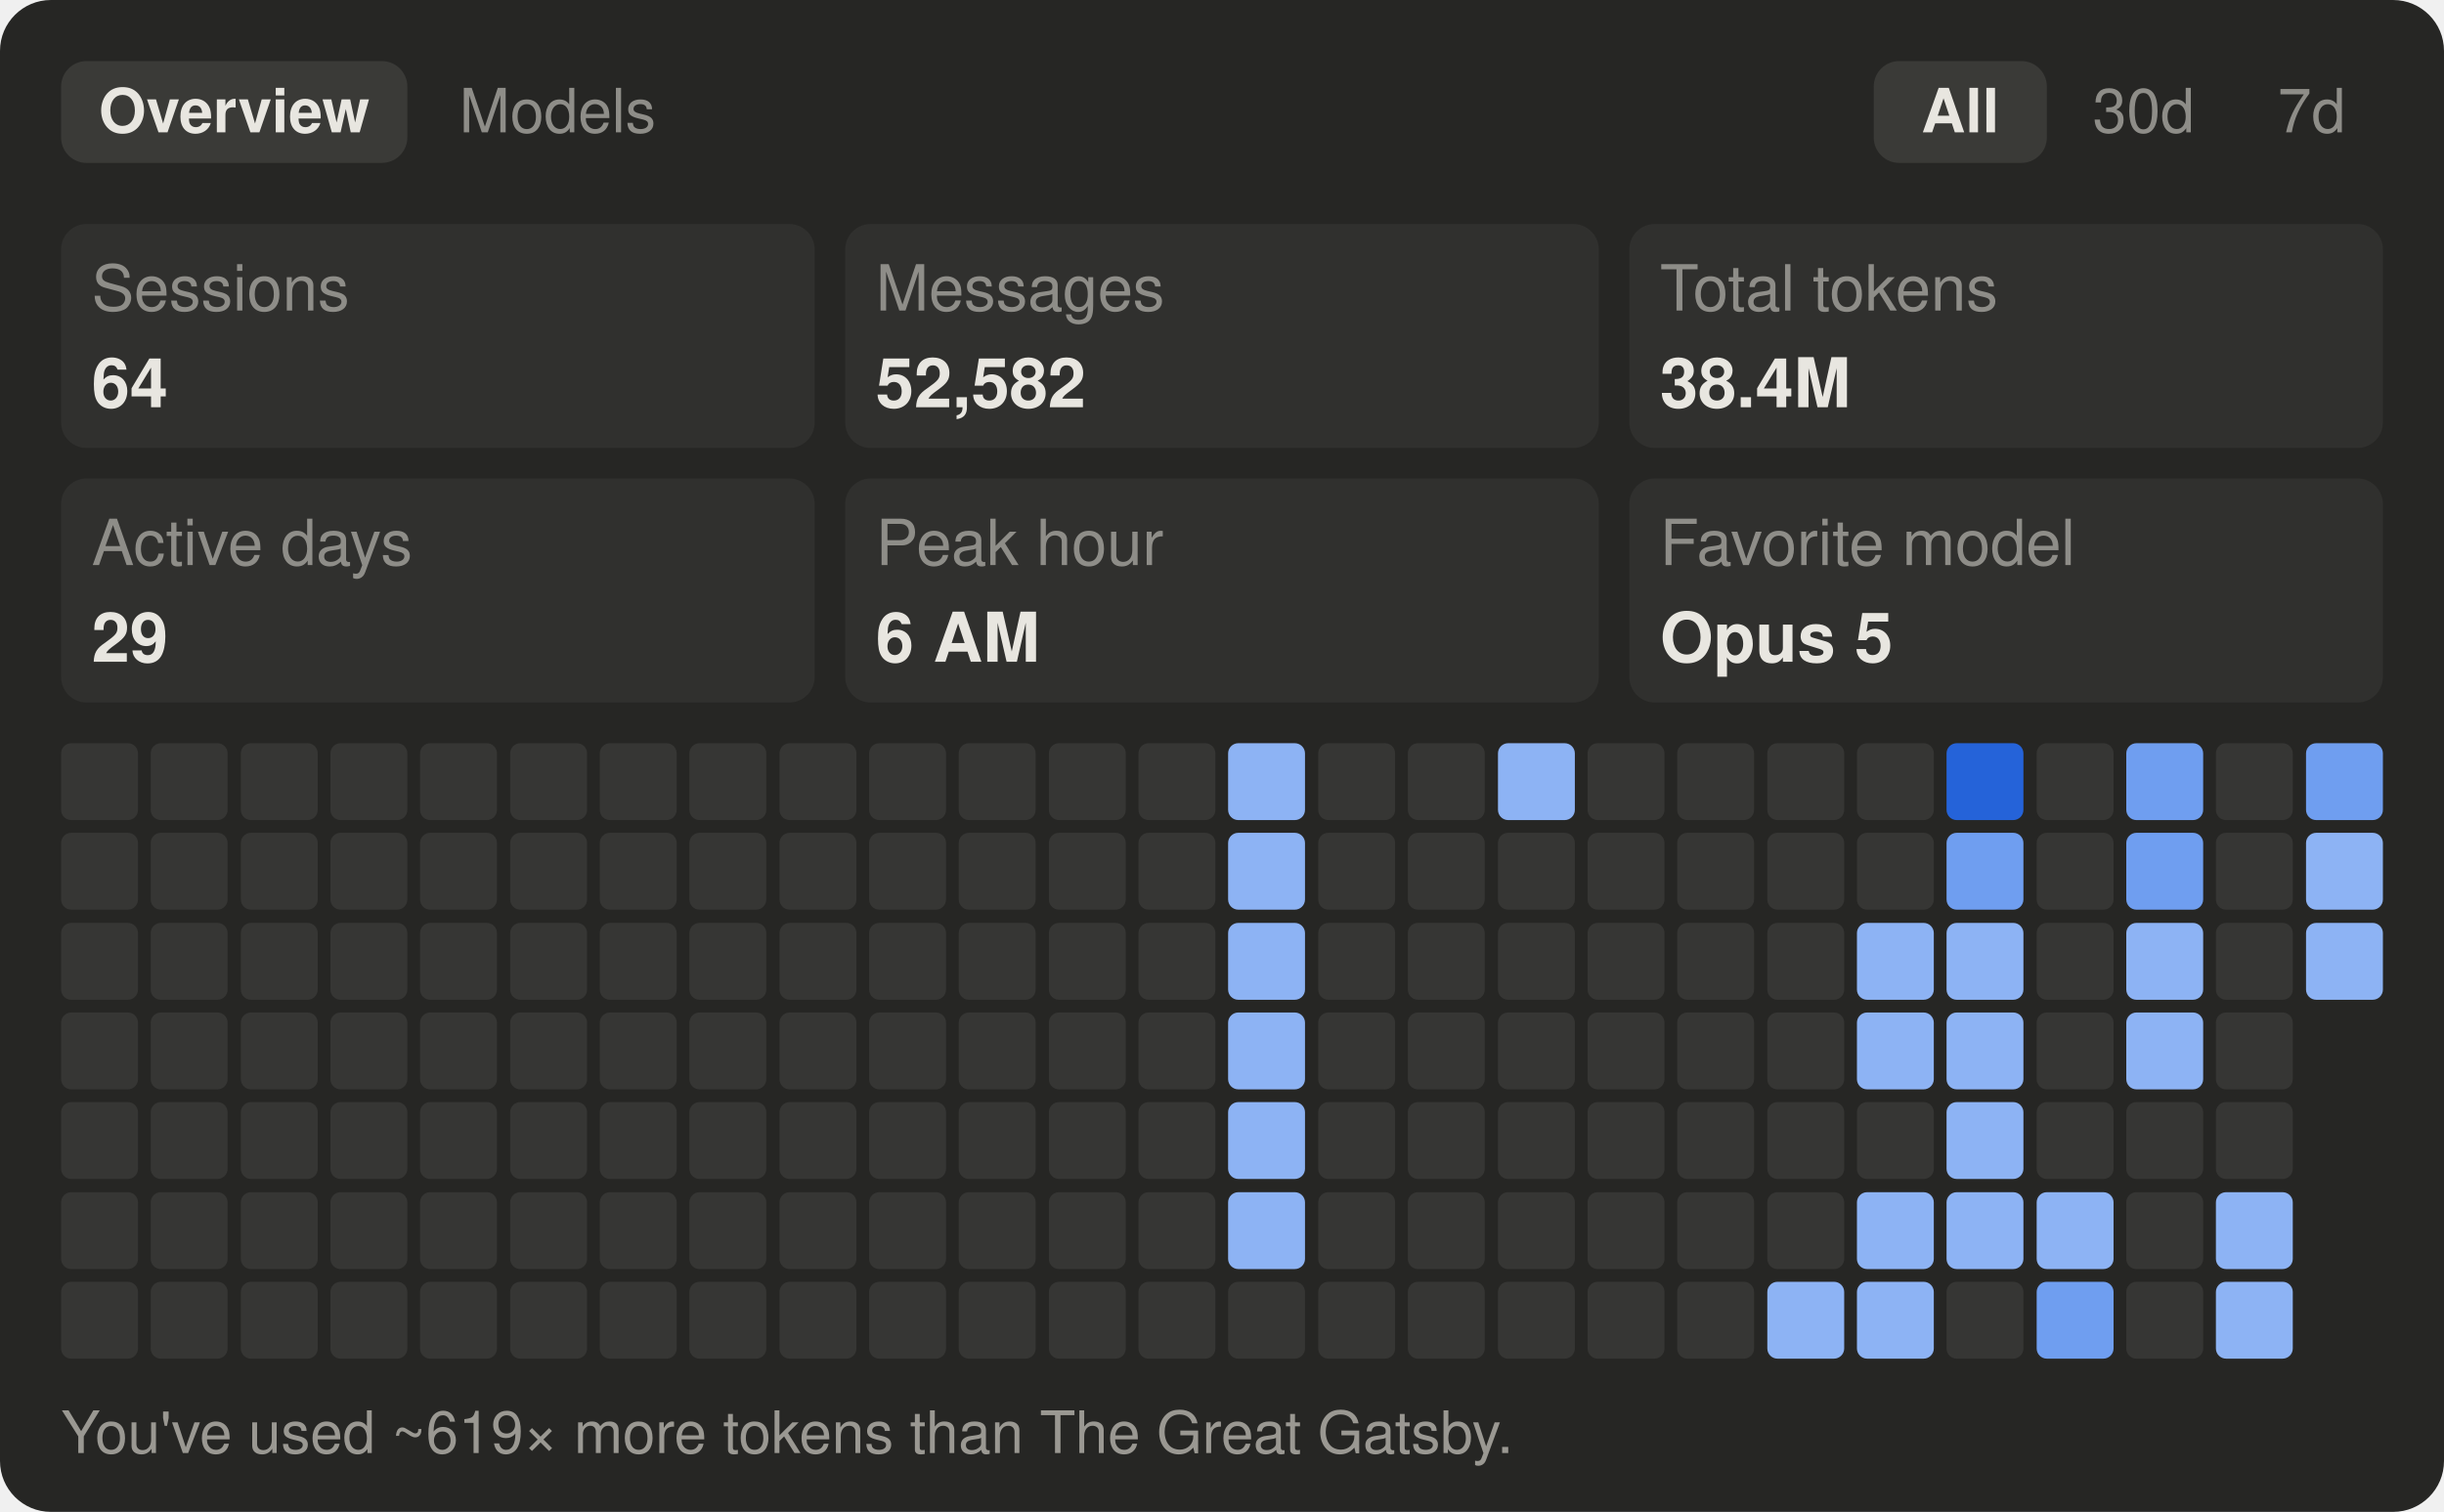
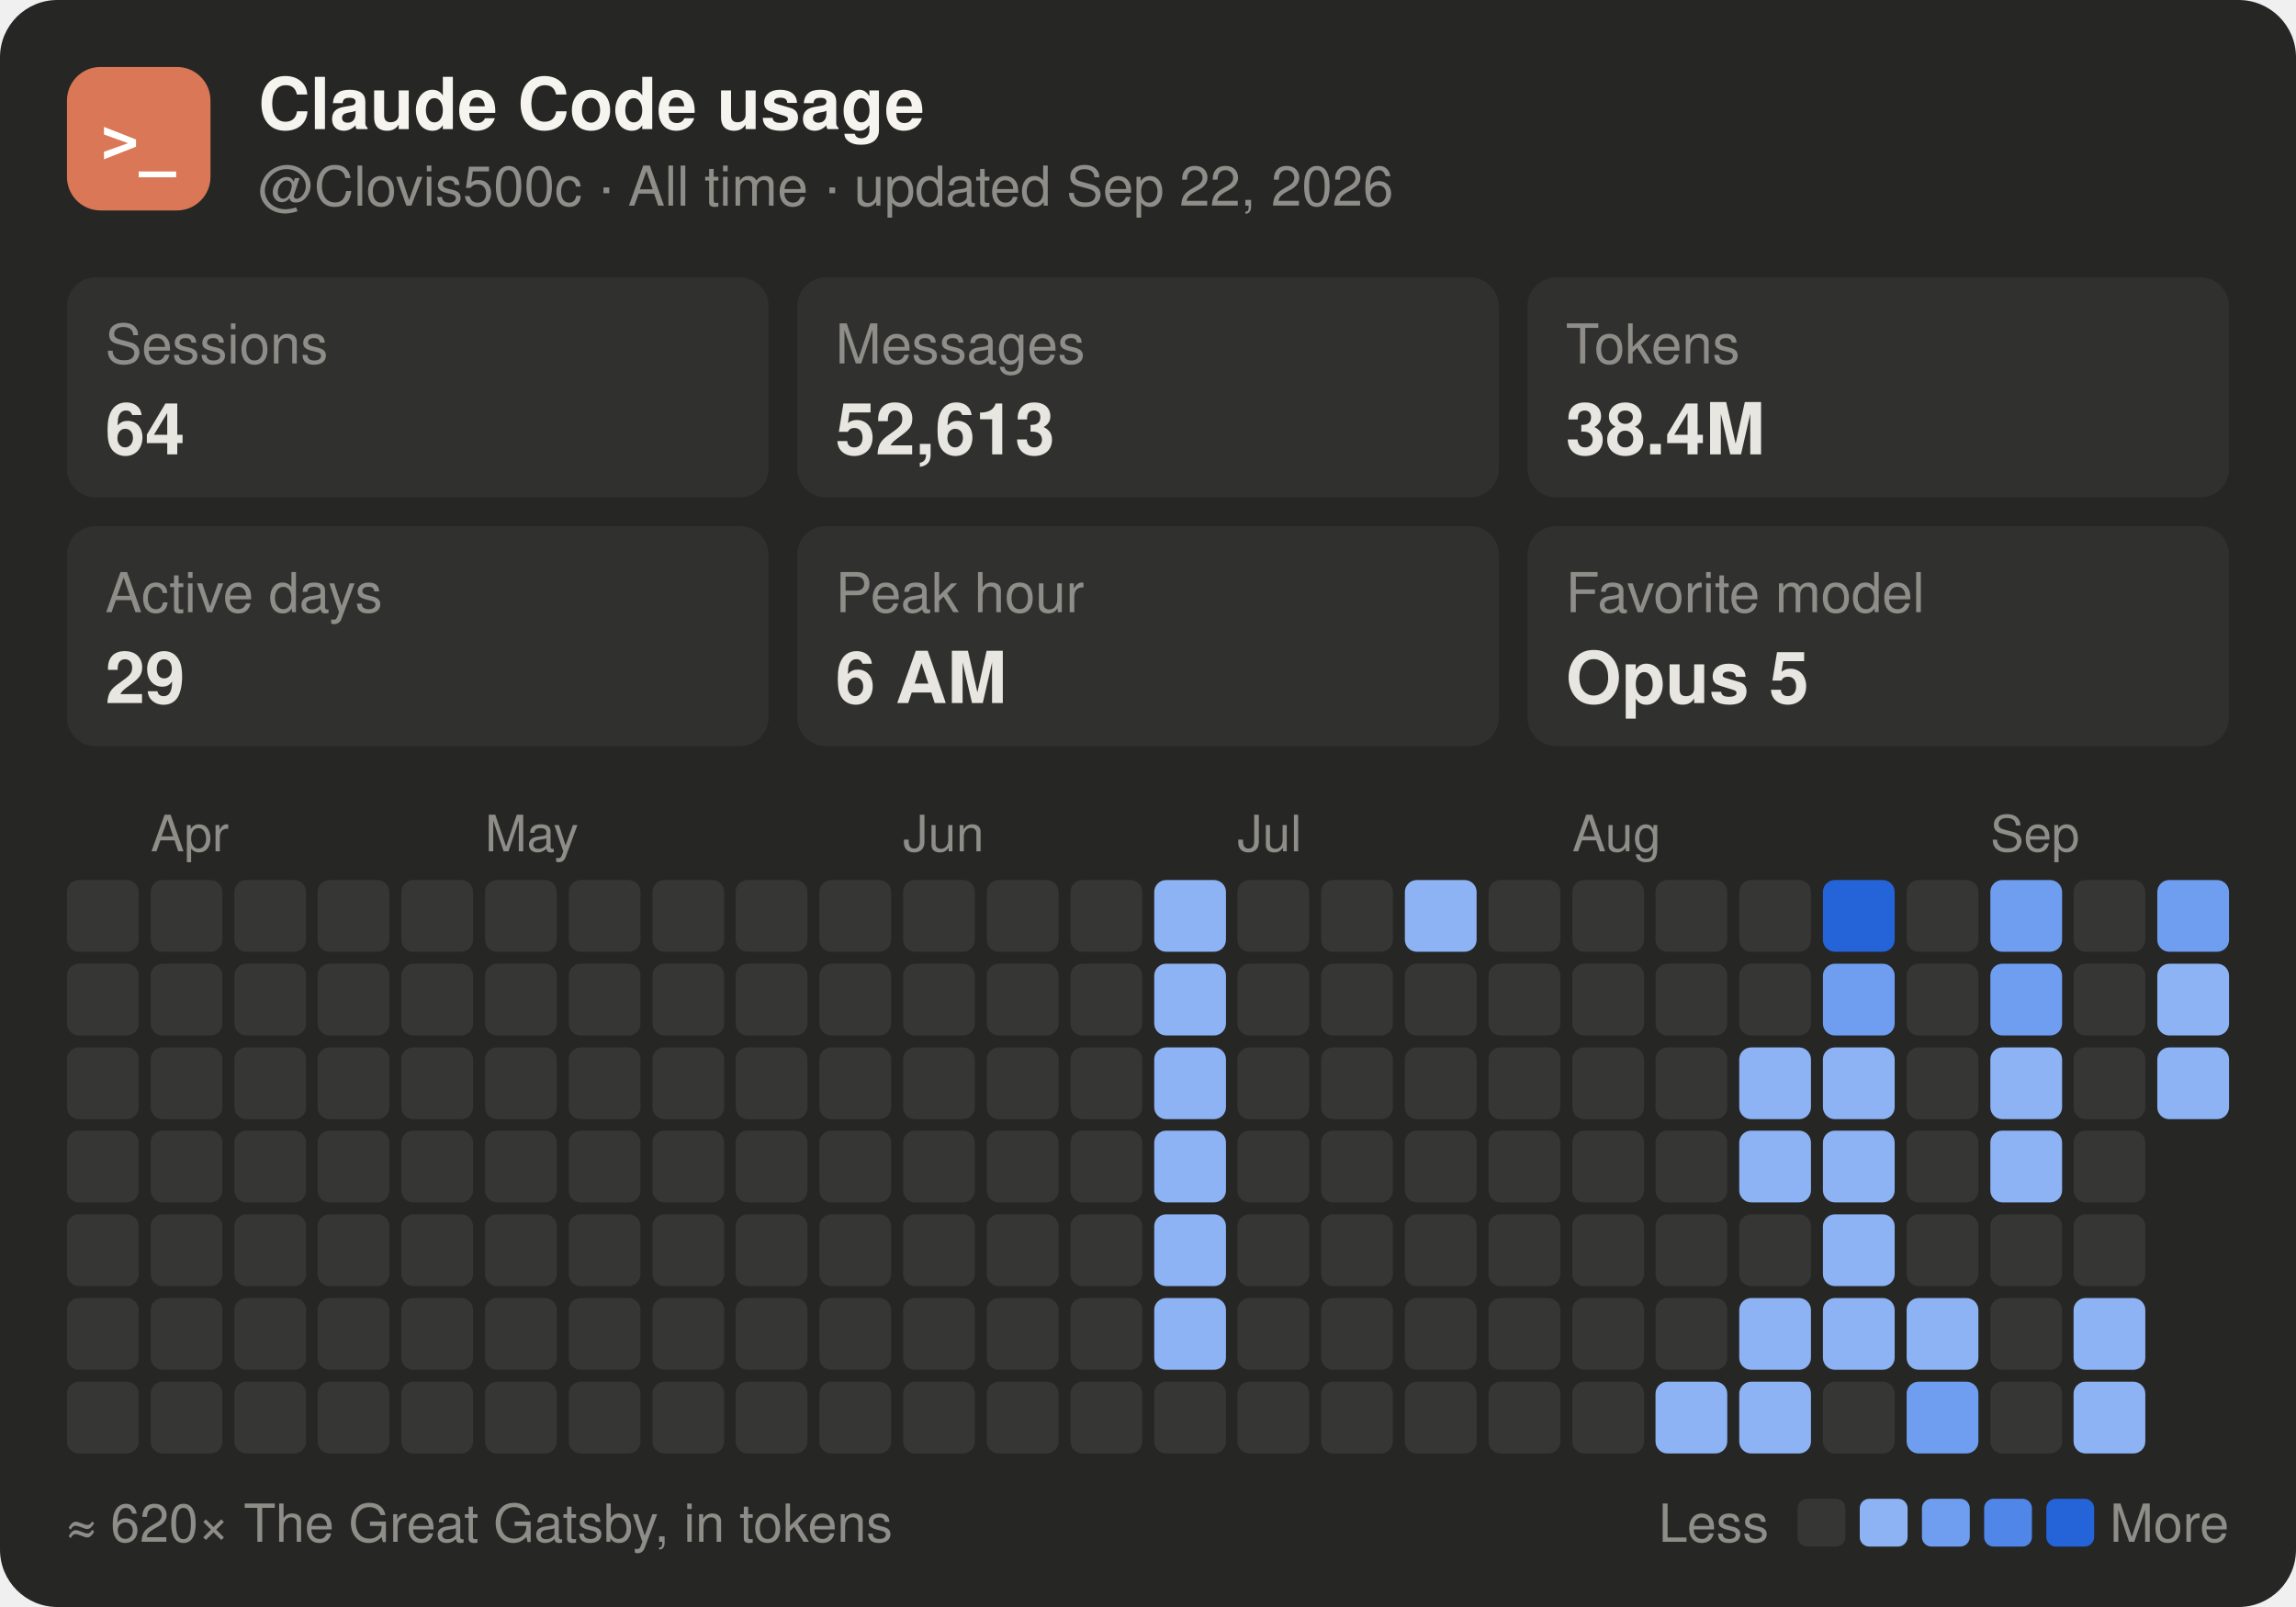
- <svg xmlns="http://www.w3.org/2000/svg" width="480" height="297" viewBox="0 0 480 297" font-family="-apple-system,BlinkMacSystemFont,'Segoe UI',Helvetica,Arial,sans-serif">
-   <rect width="480" height="297" rx="10" fill="#262624" />
-   <rect x="12" y="12" width="68" height="20" rx="5" fill="#3a3a37" />
-   <text x="46" y="26" text-anchor="middle" font-size="12" font-weight="600" fill="#e8e6e0">Overview</text>
-   <text x="109.5" y="26" text-anchor="middle" font-size="12" fill="#8e8d88">Models</text>
-   <text x="454" y="26" text-anchor="middle" font-size="12" fill="#8e8d88">7d</text>
-   <text x="421" y="26" text-anchor="middle" font-size="12" fill="#8e8d88">30d</text>
-   <rect x="368" y="12" width="34" height="20" rx="5" fill="#3a3a37" />
-   <text x="385" y="26" text-anchor="middle" font-size="12" font-weight="600" fill="#e8e6e0">All</text>
-   <rect x="12" y="44" width="148" height="44" rx="5" fill="#30302e" />
-   <text x="18" y="61" font-size="12.5" fill="#8e8d88">Sessions</text>
-   <text x="18" y="80" font-size="13.5" font-weight="600" fill="#e8e6e0">64</text>
-   <rect x="166" y="44" width="148" height="44" rx="5" fill="#30302e" />
-   <text x="172" y="61" font-size="12.5" fill="#8e8d88">Messages</text>
-   <text x="172" y="80" font-size="13.5" font-weight="600" fill="#e8e6e0">52,582</text>
-   <rect x="320" y="44" width="148" height="44" rx="5" fill="#30302e" />
-   <text x="326" y="61" font-size="12.5" fill="#8e8d88">Total tokens</text>
-   <text x="326" y="80" font-size="13.5" font-weight="600" fill="#e8e6e0">38.4M</text>
-   <rect x="12" y="94" width="148" height="44" rx="5" fill="#30302e" />
-   <text x="18" y="111" font-size="12.5" fill="#8e8d88">Active days</text>
-   <text x="18" y="130" font-size="13.5" font-weight="600" fill="#e8e6e0">29</text>
-   <rect x="166" y="94" width="148" height="44" rx="5" fill="#30302e" />
-   <text x="172" y="111" font-size="12.5" fill="#8e8d88">Peak hour</text>
-   <text x="172" y="130" font-size="13.5" font-weight="600" fill="#e8e6e0">6 AM</text>
-   <rect x="320" y="94" width="148" height="44" rx="5" fill="#30302e" />
-   <text x="326" y="111" font-size="12.5" fill="#8e8d88">Favorite model</text>
-   <text x="326" y="130" font-size="13.5" font-weight="600" fill="#e8e6e0">Opus 5</text>
-   <rect x="12.0" y="146.0" width="15.1" height="15.1" rx="2" fill="#363634" />
-   <rect x="12.0" y="163.6" width="15.1" height="15.1" rx="2" fill="#363634" />
-   <rect x="12.0" y="181.3" width="15.1" height="15.1" rx="2" fill="#363634" />
-   <rect x="12.0" y="198.9" width="15.1" height="15.1" rx="2" fill="#363634" />
-   <rect x="12.0" y="216.5" width="15.1" height="15.1" rx="2" fill="#363634" />
-   <rect x="12.0" y="234.2" width="15.1" height="15.1" rx="2" fill="#363634" />
-   <rect x="12.0" y="251.8" width="15.1" height="15.1" rx="2" fill="#363634" />
-   <rect x="29.6" y="146.0" width="15.1" height="15.1" rx="2" fill="#363634" />
-   <rect x="29.6" y="163.6" width="15.1" height="15.1" rx="2" fill="#363634" />
-   <rect x="29.6" y="181.3" width="15.1" height="15.1" rx="2" fill="#363634" />
-   <rect x="29.6" y="198.9" width="15.1" height="15.1" rx="2" fill="#363634" />
-   <rect x="29.6" y="216.5" width="15.1" height="15.1" rx="2" fill="#363634" />
-   <rect x="29.6" y="234.2" width="15.1" height="15.1" rx="2" fill="#363634" />
-   <rect x="29.6" y="251.8" width="15.1" height="15.1" rx="2" fill="#363634" />
-   <rect x="47.3" y="146.0" width="15.1" height="15.1" rx="2" fill="#363634" />
-   <rect x="47.3" y="163.6" width="15.1" height="15.1" rx="2" fill="#363634" />
-   <rect x="47.3" y="181.3" width="15.1" height="15.1" rx="2" fill="#363634" />
-   <rect x="47.3" y="198.9" width="15.1" height="15.1" rx="2" fill="#363634" />
-   <rect x="47.3" y="216.5" width="15.1" height="15.1" rx="2" fill="#363634" />
-   <rect x="47.3" y="234.2" width="15.1" height="15.1" rx="2" fill="#363634" />
-   <rect x="47.3" y="251.8" width="15.1" height="15.1" rx="2" fill="#363634" />
-   <rect x="64.9" y="146.0" width="15.1" height="15.1" rx="2" fill="#363634" />
-   <rect x="64.9" y="163.6" width="15.1" height="15.1" rx="2" fill="#363634" />
-   <rect x="64.9" y="181.3" width="15.1" height="15.1" rx="2" fill="#363634" />
-   <rect x="64.9" y="198.9" width="15.1" height="15.1" rx="2" fill="#363634" />
-   <rect x="64.9" y="216.5" width="15.1" height="15.1" rx="2" fill="#363634" />
-   <rect x="64.9" y="234.2" width="15.1" height="15.1" rx="2" fill="#363634" />
-   <rect x="64.9" y="251.8" width="15.1" height="15.1" rx="2" fill="#363634" />
-   <rect x="82.5" y="146.0" width="15.1" height="15.1" rx="2" fill="#363634" />
-   <rect x="82.5" y="163.6" width="15.1" height="15.1" rx="2" fill="#363634" />
-   <rect x="82.5" y="181.3" width="15.1" height="15.1" rx="2" fill="#363634" />
-   <rect x="82.5" y="198.9" width="15.1" height="15.1" rx="2" fill="#363634" />
-   <rect x="82.5" y="216.5" width="15.1" height="15.1" rx="2" fill="#363634" />
-   <rect x="82.5" y="234.2" width="15.1" height="15.1" rx="2" fill="#363634" />
-   <rect x="82.5" y="251.8" width="15.1" height="15.1" rx="2" fill="#363634" />
-   <rect x="100.2" y="146.0" width="15.1" height="15.1" rx="2" fill="#363634" />
-   <rect x="100.2" y="163.6" width="15.1" height="15.1" rx="2" fill="#363634" />
-   <rect x="100.2" y="181.3" width="15.1" height="15.1" rx="2" fill="#363634" />
-   <rect x="100.2" y="198.9" width="15.1" height="15.1" rx="2" fill="#363634" />
-   <rect x="100.2" y="216.5" width="15.1" height="15.1" rx="2" fill="#363634" />
-   <rect x="100.2" y="234.2" width="15.1" height="15.1" rx="2" fill="#363634" />
-   <rect x="100.2" y="251.8" width="15.1" height="15.1" rx="2" fill="#363634" />
-   <rect x="117.8" y="146.0" width="15.1" height="15.1" rx="2" fill="#363634" />
-   <rect x="117.8" y="163.6" width="15.1" height="15.1" rx="2" fill="#363634" />
-   <rect x="117.8" y="181.3" width="15.1" height="15.1" rx="2" fill="#363634" />
-   <rect x="117.8" y="198.9" width="15.1" height="15.1" rx="2" fill="#363634" />
-   <rect x="117.8" y="216.5" width="15.1" height="15.1" rx="2" fill="#363634" />
-   <rect x="117.8" y="234.2" width="15.1" height="15.1" rx="2" fill="#363634" />
-   <rect x="117.8" y="251.8" width="15.1" height="15.1" rx="2" fill="#363634" />
-   <rect x="135.4" y="146.0" width="15.1" height="15.1" rx="2" fill="#363634" />
-   <rect x="135.4" y="163.6" width="15.1" height="15.1" rx="2" fill="#363634" />
-   <rect x="135.4" y="181.3" width="15.1" height="15.1" rx="2" fill="#363634" />
-   <rect x="135.4" y="198.9" width="15.1" height="15.1" rx="2" fill="#363634" />
-   <rect x="135.4" y="216.5" width="15.1" height="15.1" rx="2" fill="#363634" />
-   <rect x="135.4" y="234.2" width="15.1" height="15.1" rx="2" fill="#363634" />
-   <rect x="135.4" y="251.8" width="15.1" height="15.1" rx="2" fill="#363634" />
-   <rect x="153.1" y="146.0" width="15.1" height="15.1" rx="2" fill="#363634" />
-   <rect x="153.1" y="163.6" width="15.1" height="15.1" rx="2" fill="#363634" />
-   <rect x="153.1" y="181.3" width="15.1" height="15.1" rx="2" fill="#363634" />
-   <rect x="153.1" y="198.9" width="15.1" height="15.1" rx="2" fill="#363634" />
-   <rect x="153.1" y="216.5" width="15.1" height="15.1" rx="2" fill="#363634" />
-   <rect x="153.1" y="234.2" width="15.1" height="15.1" rx="2" fill="#363634" />
-   <rect x="153.1" y="251.8" width="15.1" height="15.1" rx="2" fill="#363634" />
-   <rect x="170.7" y="146.0" width="15.1" height="15.1" rx="2" fill="#363634" />
-   <rect x="170.7" y="163.6" width="15.1" height="15.1" rx="2" fill="#363634" />
-   <rect x="170.7" y="181.3" width="15.1" height="15.1" rx="2" fill="#363634" />
-   <rect x="170.7" y="198.9" width="15.1" height="15.1" rx="2" fill="#363634" />
-   <rect x="170.7" y="216.5" width="15.1" height="15.1" rx="2" fill="#363634" />
-   <rect x="170.7" y="234.2" width="15.1" height="15.1" rx="2" fill="#363634" />
-   <rect x="170.7" y="251.8" width="15.1" height="15.1" rx="2" fill="#363634" />
-   <rect x="188.3" y="146.0" width="15.1" height="15.1" rx="2" fill="#363634" />
-   <rect x="188.3" y="163.6" width="15.1" height="15.1" rx="2" fill="#363634" />
-   <rect x="188.3" y="181.3" width="15.1" height="15.1" rx="2" fill="#363634" />
-   <rect x="188.3" y="198.9" width="15.1" height="15.1" rx="2" fill="#363634" />
-   <rect x="188.3" y="216.5" width="15.1" height="15.1" rx="2" fill="#363634" />
-   <rect x="188.3" y="234.2" width="15.1" height="15.1" rx="2" fill="#363634" />
-   <rect x="188.3" y="251.8" width="15.1" height="15.1" rx="2" fill="#363634" />
-   <rect x="206.0" y="146.0" width="15.1" height="15.1" rx="2" fill="#363634" />
-   <rect x="206.0" y="163.6" width="15.1" height="15.1" rx="2" fill="#363634" />
-   <rect x="206.0" y="181.3" width="15.1" height="15.1" rx="2" fill="#363634" />
-   <rect x="206.0" y="198.9" width="15.1" height="15.1" rx="2" fill="#363634" />
-   <rect x="206.0" y="216.5" width="15.1" height="15.1" rx="2" fill="#363634" />
-   <rect x="206.0" y="234.2" width="15.1" height="15.1" rx="2" fill="#363634" />
-   <rect x="206.0" y="251.8" width="15.1" height="15.1" rx="2" fill="#363634" />
-   <rect x="223.6" y="146.0" width="15.1" height="15.1" rx="2" fill="#363634" />
-   <rect x="223.6" y="163.6" width="15.1" height="15.1" rx="2" fill="#363634" />
-   <rect x="223.6" y="181.3" width="15.1" height="15.1" rx="2" fill="#363634" />
-   <rect x="223.6" y="198.9" width="15.1" height="15.1" rx="2" fill="#363634" />
-   <rect x="223.6" y="216.5" width="15.1" height="15.1" rx="2" fill="#363634" />
-   <rect x="223.6" y="234.2" width="15.1" height="15.1" rx="2" fill="#363634" />
-   <rect x="223.6" y="251.8" width="15.1" height="15.1" rx="2" fill="#363634" />
-   <rect x="241.2" y="146.0" width="15.1" height="15.1" rx="2" fill="#8db3f4" />
-   <rect x="241.2" y="163.6" width="15.1" height="15.1" rx="2" fill="#8db3f4" />
-   <rect x="241.2" y="181.3" width="15.1" height="15.1" rx="2" fill="#8db3f4" />
-   <rect x="241.2" y="198.9" width="15.1" height="15.1" rx="2" fill="#8db3f4" />
-   <rect x="241.2" y="216.5" width="15.1" height="15.1" rx="2" fill="#8db3f4" />
-   <rect x="241.2" y="234.2" width="15.1" height="15.1" rx="2" fill="#8db3f4" />
-   <rect x="241.2" y="251.8" width="15.1" height="15.1" rx="2" fill="#363634" />
-   <rect x="258.9" y="146.0" width="15.1" height="15.1" rx="2" fill="#363634" />
-   <rect x="258.9" y="163.6" width="15.1" height="15.1" rx="2" fill="#363634" />
-   <rect x="258.9" y="181.3" width="15.1" height="15.1" rx="2" fill="#363634" />
-   <rect x="258.9" y="198.9" width="15.1" height="15.1" rx="2" fill="#363634" />
-   <rect x="258.9" y="216.5" width="15.1" height="15.1" rx="2" fill="#363634" />
-   <rect x="258.9" y="234.2" width="15.1" height="15.1" rx="2" fill="#363634" />
-   <rect x="258.9" y="251.8" width="15.1" height="15.1" rx="2" fill="#363634" />
-   <rect x="276.5" y="146.0" width="15.1" height="15.1" rx="2" fill="#363634" />
-   <rect x="276.5" y="163.6" width="15.1" height="15.1" rx="2" fill="#363634" />
-   <rect x="276.5" y="181.3" width="15.1" height="15.1" rx="2" fill="#363634" />
-   <rect x="276.5" y="198.9" width="15.1" height="15.1" rx="2" fill="#363634" />
-   <rect x="276.5" y="216.5" width="15.1" height="15.1" rx="2" fill="#363634" />
-   <rect x="276.5" y="234.2" width="15.1" height="15.1" rx="2" fill="#363634" />
-   <rect x="276.5" y="251.8" width="15.1" height="15.1" rx="2" fill="#363634" />
-   <rect x="294.2" y="146.0" width="15.1" height="15.1" rx="2" fill="#8db3f4" />
-   <rect x="294.2" y="163.6" width="15.1" height="15.1" rx="2" fill="#363634" />
-   <rect x="294.2" y="181.3" width="15.1" height="15.1" rx="2" fill="#363634" />
-   <rect x="294.2" y="198.9" width="15.1" height="15.1" rx="2" fill="#363634" />
-   <rect x="294.2" y="216.5" width="15.1" height="15.1" rx="2" fill="#363634" />
-   <rect x="294.2" y="234.2" width="15.1" height="15.1" rx="2" fill="#363634" />
-   <rect x="294.2" y="251.8" width="15.1" height="15.1" rx="2" fill="#363634" />
-   <rect x="311.8" y="146.0" width="15.1" height="15.1" rx="2" fill="#363634" />
-   <rect x="311.8" y="163.6" width="15.1" height="15.1" rx="2" fill="#363634" />
-   <rect x="311.8" y="181.3" width="15.1" height="15.1" rx="2" fill="#363634" />
-   <rect x="311.8" y="198.9" width="15.1" height="15.1" rx="2" fill="#363634" />
-   <rect x="311.8" y="216.5" width="15.1" height="15.1" rx="2" fill="#363634" />
-   <rect x="311.8" y="234.2" width="15.1" height="15.1" rx="2" fill="#363634" />
-   <rect x="311.8" y="251.8" width="15.1" height="15.1" rx="2" fill="#363634" />
-   <rect x="329.4" y="146.0" width="15.1" height="15.1" rx="2" fill="#363634" />
-   <rect x="329.4" y="163.6" width="15.1" height="15.1" rx="2" fill="#363634" />
-   <rect x="329.4" y="181.3" width="15.1" height="15.1" rx="2" fill="#363634" />
-   <rect x="329.4" y="198.9" width="15.1" height="15.1" rx="2" fill="#363634" />
-   <rect x="329.4" y="216.5" width="15.1" height="15.1" rx="2" fill="#363634" />
-   <rect x="329.4" y="234.2" width="15.1" height="15.1" rx="2" fill="#363634" />
-   <rect x="329.4" y="251.8" width="15.1" height="15.1" rx="2" fill="#363634" />
-   <rect x="347.1" y="146.0" width="15.1" height="15.1" rx="2" fill="#363634" />
-   <rect x="347.1" y="163.6" width="15.1" height="15.1" rx="2" fill="#363634" />
-   <rect x="347.1" y="181.3" width="15.1" height="15.1" rx="2" fill="#363634" />
-   <rect x="347.1" y="198.9" width="15.1" height="15.1" rx="2" fill="#363634" />
-   <rect x="347.1" y="216.5" width="15.1" height="15.1" rx="2" fill="#363634" />
-   <rect x="347.1" y="234.2" width="15.1" height="15.1" rx="2" fill="#363634" />
-   <rect x="347.1" y="251.8" width="15.1" height="15.1" rx="2" fill="#8db3f4" />
-   <rect x="364.7" y="146.0" width="15.1" height="15.1" rx="2" fill="#363634" />
-   <rect x="364.7" y="163.6" width="15.1" height="15.1" rx="2" fill="#363634" />
-   <rect x="364.7" y="181.3" width="15.1" height="15.1" rx="2" fill="#8db3f4" />
-   <rect x="364.7" y="198.9" width="15.1" height="15.1" rx="2" fill="#8db3f4" />
-   <rect x="364.7" y="216.5" width="15.1" height="15.1" rx="2" fill="#363634" />
-   <rect x="364.7" y="234.2" width="15.1" height="15.1" rx="2" fill="#8db3f4" />
-   <rect x="364.7" y="251.8" width="15.1" height="15.1" rx="2" fill="#8db3f4" />
-   <rect x="382.3" y="146.0" width="15.1" height="15.1" rx="2" fill="#2563d9" />
-   <rect x="382.3" y="163.6" width="15.1" height="15.1" rx="2" fill="#6f9ef0" />
-   <rect x="382.3" y="181.3" width="15.1" height="15.1" rx="2" fill="#8db3f4" />
-   <rect x="382.3" y="198.9" width="15.1" height="15.1" rx="2" fill="#8db3f4" />
-   <rect x="382.3" y="216.5" width="15.1" height="15.1" rx="2" fill="#8db3f4" />
-   <rect x="382.3" y="234.2" width="15.1" height="15.1" rx="2" fill="#8db3f4" />
-   <rect x="382.3" y="251.8" width="15.1" height="15.1" rx="2" fill="#363634" />
-   <rect x="400.0" y="146.0" width="15.1" height="15.1" rx="2" fill="#363634" />
-   <rect x="400.0" y="163.6" width="15.1" height="15.1" rx="2" fill="#363634" />
-   <rect x="400.0" y="181.3" width="15.1" height="15.1" rx="2" fill="#363634" />
-   <rect x="400.0" y="198.9" width="15.1" height="15.1" rx="2" fill="#363634" />
-   <rect x="400.0" y="216.5" width="15.1" height="15.1" rx="2" fill="#363634" />
-   <rect x="400.0" y="234.2" width="15.1" height="15.1" rx="2" fill="#8db3f4" />
-   <rect x="400.0" y="251.8" width="15.1" height="15.1" rx="2" fill="#6f9ef0" />
-   <rect x="417.6" y="146.0" width="15.1" height="15.1" rx="2" fill="#6f9ef0" />
-   <rect x="417.6" y="163.6" width="15.1" height="15.1" rx="2" fill="#6f9ef0" />
-   <rect x="417.6" y="181.3" width="15.1" height="15.1" rx="2" fill="#8db3f4" />
-   <rect x="417.6" y="198.9" width="15.1" height="15.1" rx="2" fill="#8db3f4" />
-   <rect x="417.6" y="216.5" width="15.1" height="15.1" rx="2" fill="#363634" />
-   <rect x="417.6" y="234.2" width="15.1" height="15.1" rx="2" fill="#363634" />
-   <rect x="417.6" y="251.8" width="15.1" height="15.1" rx="2" fill="#363634" />
-   <rect x="435.2" y="146.0" width="15.1" height="15.1" rx="2" fill="#363634" />
-   <rect x="435.2" y="163.6" width="15.1" height="15.1" rx="2" fill="#363634" />
-   <rect x="435.2" y="181.3" width="15.1" height="15.1" rx="2" fill="#363634" />
-   <rect x="435.2" y="198.9" width="15.1" height="15.1" rx="2" fill="#363634" />
-   <rect x="435.2" y="216.5" width="15.1" height="15.1" rx="2" fill="#363634" />
-   <rect x="435.2" y="234.2" width="15.1" height="15.1" rx="2" fill="#8db3f4" />
-   <rect x="435.2" y="251.8" width="15.1" height="15.1" rx="2" fill="#8db3f4" />
-   <rect x="452.9" y="146.0" width="15.1" height="15.1" rx="2" fill="#6f9ef0" />
-   <rect x="452.9" y="163.6" width="15.1" height="15.1" rx="2" fill="#8db3f4" />
-   <rect x="452.9" y="181.3" width="15.1" height="15.1" rx="2" fill="#8db3f4" />
-   <text x="12" y="285.442" font-size="11.5" fill="#9a9892">You've used ~619× more tokens than The Great Gatsby.</text>
+ <svg xmlns="http://www.w3.org/2000/svg" width="480" height="336" viewBox="0 0 480 336" font-family="-apple-system,BlinkMacSystemFont,'Segoe UI',Helvetica,Arial,sans-serif">
+   <rect width="480" height="336" rx="12" fill="#262624" />
+   <rect x="14" y="14" width="30" height="30" rx="7" fill="#d97757" />
+   <text x="29" y="34" text-anchor="middle" font-size="13" font-weight="700" font-family="Consolas,Menlo,monospace" fill="#fff">&gt;_</text>
+   <text x="54" y="27" font-size="15" font-weight="600" fill="#f5f4ef">Claude Code usage</text>
+   <text x="54" y="43" font-size="11.5" fill="#8e8d88">@Clovis500c · All time · updated Sep 22, 2026</text>
+   <rect x="14" y="58" width="146.667" height="46" rx="6" fill="#30302e" />
+   <text x="22" y="76" font-size="11.5" fill="#8e8d88">Sessions</text>
+   <text x="22" y="95" font-size="15" font-weight="600" fill="#e8e6e0">64</text>
+   <rect x="166.667" y="58" width="146.667" height="46" rx="6" fill="#30302e" />
+   <text x="174.667" y="76" font-size="11.5" fill="#8e8d88">Messages</text>
+   <text x="174.667" y="95" font-size="15" font-weight="600" fill="#e8e6e0">52,613</text>
+   <rect x="319.333" y="58" width="146.667" height="46" rx="6" fill="#30302e" />
+   <text x="327.333" y="76" font-size="11.5" fill="#8e8d88">Tokens</text>
+   <text x="327.333" y="95" font-size="15" font-weight="600" fill="#e8e6e0">38.4M</text>
+   <rect x="14" y="110" width="146.667" height="46" rx="6" fill="#30302e" />
+   <text x="22" y="128" font-size="11.5" fill="#8e8d88">Active days</text>
+   <text x="22" y="147" font-size="15" font-weight="600" fill="#e8e6e0">29</text>
+   <rect x="166.667" y="110" width="146.667" height="46" rx="6" fill="#30302e" />
+   <text x="174.667" y="128" font-size="11.5" fill="#8e8d88">Peak hour</text>
+   <text x="174.667" y="147" font-size="15" font-weight="600" fill="#e8e6e0">6 AM</text>
+   <rect x="319.333" y="110" width="146.667" height="46" rx="6" fill="#30302e" />
+   <text x="327.333" y="128" font-size="11.5" fill="#8e8d88">Favorite model</text>
+   <text x="327.333" y="147" font-size="15" font-weight="600" fill="#e8e6e0">Opus 5</text>
+   <text x="31.5" y="178" font-size="10.5" fill="#8e8d88">Apr</text>
+   <text x="101.4" y="178" font-size="10.5" fill="#8e8d88">May</text>
+   <text x="188.8" y="178" font-size="10.5" fill="#8e8d88">Jun</text>
+   <text x="258.7" y="178" font-size="10.5" fill="#8e8d88">Jul</text>
+   <text x="328.7" y="178" font-size="10.5" fill="#8e8d88">Aug</text>
+   <text x="416.1" y="178" font-size="10.5" fill="#8e8d88">Sep</text>
+   <rect x="14.0" y="184.0" width="15.0" height="15.0" rx="2.5" fill="#363634" />
+   <rect x="14.0" y="201.5" width="15.0" height="15.0" rx="2.5" fill="#363634" />
+   <rect x="14.0" y="219.0" width="15.0" height="15.0" rx="2.5" fill="#363634" />
+   <rect x="14.0" y="236.4" width="15.0" height="15.0" rx="2.5" fill="#363634" />
+   <rect x="14.0" y="253.9" width="15.0" height="15.0" rx="2.5" fill="#363634" />
+   <rect x="14.0" y="271.4" width="15.0" height="15.0" rx="2.5" fill="#363634" />
+   <rect x="14.0" y="288.9" width="15.0" height="15.0" rx="2.5" fill="#363634" />
+   <rect x="31.5" y="184.0" width="15.0" height="15.0" rx="2.5" fill="#363634" />
+   <rect x="31.5" y="201.5" width="15.0" height="15.0" rx="2.5" fill="#363634" />
+   <rect x="31.5" y="219.0" width="15.0" height="15.0" rx="2.5" fill="#363634" />
+   <rect x="31.5" y="236.4" width="15.0" height="15.0" rx="2.5" fill="#363634" />
+   <rect x="31.5" y="253.9" width="15.0" height="15.0" rx="2.5" fill="#363634" />
+   <rect x="31.5" y="271.4" width="15.0" height="15.0" rx="2.5" fill="#363634" />
+   <rect x="31.5" y="288.9" width="15.0" height="15.0" rx="2.5" fill="#363634" />
+   <rect x="49.0" y="184.0" width="15.0" height="15.0" rx="2.5" fill="#363634" />
+   <rect x="49.0" y="201.5" width="15.0" height="15.0" rx="2.5" fill="#363634" />
+   <rect x="49.0" y="219.0" width="15.0" height="15.0" rx="2.5" fill="#363634" />
+   <rect x="49.0" y="236.4" width="15.0" height="15.0" rx="2.5" fill="#363634" />
+   <rect x="49.0" y="253.9" width="15.0" height="15.0" rx="2.5" fill="#363634" />
+   <rect x="49.0" y="271.4" width="15.0" height="15.0" rx="2.5" fill="#363634" />
+   <rect x="49.0" y="288.9" width="15.0" height="15.0" rx="2.5" fill="#363634" />
+   <rect x="66.4" y="184.0" width="15.0" height="15.0" rx="2.5" fill="#363634" />
+   <rect x="66.4" y="201.5" width="15.0" height="15.0" rx="2.5" fill="#363634" />
+   <rect x="66.4" y="219.0" width="15.0" height="15.0" rx="2.5" fill="#363634" />
+   <rect x="66.4" y="236.4" width="15.0" height="15.0" rx="2.5" fill="#363634" />
+   <rect x="66.4" y="253.9" width="15.0" height="15.0" rx="2.5" fill="#363634" />
+   <rect x="66.4" y="271.4" width="15.0" height="15.0" rx="2.5" fill="#363634" />
+   <rect x="66.4" y="288.9" width="15.0" height="15.0" rx="2.5" fill="#363634" />
+   <rect x="83.9" y="184.0" width="15.0" height="15.0" rx="2.5" fill="#363634" />
+   <rect x="83.9" y="201.5" width="15.0" height="15.0" rx="2.5" fill="#363634" />
+   <rect x="83.9" y="219.0" width="15.0" height="15.0" rx="2.5" fill="#363634" />
+   <rect x="83.9" y="236.4" width="15.0" height="15.0" rx="2.5" fill="#363634" />
+   <rect x="83.9" y="253.9" width="15.0" height="15.0" rx="2.5" fill="#363634" />
+   <rect x="83.9" y="271.4" width="15.0" height="15.0" rx="2.5" fill="#363634" />
+   <rect x="83.9" y="288.9" width="15.0" height="15.0" rx="2.5" fill="#363634" />
+   <rect x="101.4" y="184.0" width="15.0" height="15.0" rx="2.5" fill="#363634" />
+   <rect x="101.4" y="201.5" width="15.0" height="15.0" rx="2.5" fill="#363634" />
+   <rect x="101.4" y="219.0" width="15.0" height="15.0" rx="2.5" fill="#363634" />
+   <rect x="101.4" y="236.4" width="15.0" height="15.0" rx="2.5" fill="#363634" />
+   <rect x="101.4" y="253.9" width="15.0" height="15.0" rx="2.5" fill="#363634" />
+   <rect x="101.4" y="271.4" width="15.0" height="15.0" rx="2.5" fill="#363634" />
+   <rect x="101.4" y="288.9" width="15.0" height="15.0" rx="2.5" fill="#363634" />
+   <rect x="118.9" y="184.0" width="15.0" height="15.0" rx="2.5" fill="#363634" />
+   <rect x="118.9" y="201.5" width="15.0" height="15.0" rx="2.5" fill="#363634" />
+   <rect x="118.9" y="219.0" width="15.0" height="15.0" rx="2.5" fill="#363634" />
+   <rect x="118.9" y="236.4" width="15.0" height="15.0" rx="2.5" fill="#363634" />
+   <rect x="118.9" y="253.9" width="15.0" height="15.0" rx="2.5" fill="#363634" />
+   <rect x="118.9" y="271.4" width="15.0" height="15.0" rx="2.5" fill="#363634" />
+   <rect x="118.9" y="288.9" width="15.0" height="15.0" rx="2.5" fill="#363634" />
+   <rect x="136.4" y="184.0" width="15.0" height="15.0" rx="2.5" fill="#363634" />
+   <rect x="136.4" y="201.5" width="15.0" height="15.0" rx="2.5" fill="#363634" />
+   <rect x="136.4" y="219.0" width="15.0" height="15.0" rx="2.5" fill="#363634" />
+   <rect x="136.4" y="236.4" width="15.0" height="15.0" rx="2.5" fill="#363634" />
+   <rect x="136.4" y="253.9" width="15.0" height="15.0" rx="2.5" fill="#363634" />
+   <rect x="136.4" y="271.4" width="15.0" height="15.0" rx="2.5" fill="#363634" />
+   <rect x="136.4" y="288.9" width="15.0" height="15.0" rx="2.5" fill="#363634" />
+   <rect x="153.8" y="184.0" width="15.0" height="15.0" rx="2.5" fill="#363634" />
+   <rect x="153.8" y="201.5" width="15.0" height="15.0" rx="2.5" fill="#363634" />
+   <rect x="153.8" y="219.0" width="15.0" height="15.0" rx="2.5" fill="#363634" />
+   <rect x="153.8" y="236.4" width="15.0" height="15.0" rx="2.5" fill="#363634" />
+   <rect x="153.8" y="253.9" width="15.0" height="15.0" rx="2.5" fill="#363634" />
+   <rect x="153.8" y="271.4" width="15.0" height="15.0" rx="2.5" fill="#363634" />
+   <rect x="153.8" y="288.9" width="15.0" height="15.0" rx="2.5" fill="#363634" />
+   <rect x="171.3" y="184.0" width="15.0" height="15.0" rx="2.5" fill="#363634" />
+   <rect x="171.3" y="201.5" width="15.0" height="15.0" rx="2.5" fill="#363634" />
+   <rect x="171.3" y="219.0" width="15.0" height="15.0" rx="2.5" fill="#363634" />
+   <rect x="171.3" y="236.4" width="15.0" height="15.0" rx="2.5" fill="#363634" />
+   <rect x="171.3" y="253.9" width="15.0" height="15.0" rx="2.5" fill="#363634" />
+   <rect x="171.3" y="271.4" width="15.0" height="15.0" rx="2.5" fill="#363634" />
+   <rect x="171.3" y="288.9" width="15.0" height="15.0" rx="2.5" fill="#363634" />
+   <rect x="188.8" y="184.0" width="15.0" height="15.0" rx="2.5" fill="#363634" />
+   <rect x="188.8" y="201.5" width="15.0" height="15.0" rx="2.5" fill="#363634" />
+   <rect x="188.8" y="219.0" width="15.0" height="15.0" rx="2.5" fill="#363634" />
+   <rect x="188.8" y="236.4" width="15.0" height="15.0" rx="2.5" fill="#363634" />
+   <rect x="188.8" y="253.9" width="15.0" height="15.0" rx="2.5" fill="#363634" />
+   <rect x="188.8" y="271.4" width="15.0" height="15.0" rx="2.5" fill="#363634" />
+   <rect x="188.8" y="288.9" width="15.0" height="15.0" rx="2.5" fill="#363634" />
+   <rect x="206.3" y="184.0" width="15.0" height="15.0" rx="2.5" fill="#363634" />
+   <rect x="206.3" y="201.5" width="15.0" height="15.0" rx="2.5" fill="#363634" />
+   <rect x="206.3" y="219.0" width="15.0" height="15.0" rx="2.5" fill="#363634" />
+   <rect x="206.3" y="236.4" width="15.0" height="15.0" rx="2.5" fill="#363634" />
+   <rect x="206.3" y="253.9" width="15.0" height="15.0" rx="2.5" fill="#363634" />
+   <rect x="206.3" y="271.4" width="15.0" height="15.0" rx="2.5" fill="#363634" />
+   <rect x="206.3" y="288.9" width="15.0" height="15.0" rx="2.5" fill="#363634" />
+   <rect x="223.8" y="184.0" width="15.0" height="15.0" rx="2.5" fill="#363634" />
+   <rect x="223.8" y="201.5" width="15.0" height="15.0" rx="2.5" fill="#363634" />
+   <rect x="223.8" y="219.0" width="15.0" height="15.0" rx="2.5" fill="#363634" />
+   <rect x="223.8" y="236.4" width="15.0" height="15.0" rx="2.5" fill="#363634" />
+   <rect x="223.8" y="253.9" width="15.0" height="15.0" rx="2.5" fill="#363634" />
+   <rect x="223.8" y="271.4" width="15.0" height="15.0" rx="2.5" fill="#363634" />
+   <rect x="223.8" y="288.9" width="15.0" height="15.0" rx="2.5" fill="#363634" />
+   <rect x="241.3" y="184.0" width="15.0" height="15.0" rx="2.5" fill="#8db3f4" />
+   <rect x="241.3" y="201.5" width="15.0" height="15.0" rx="2.5" fill="#8db3f4" />
+   <rect x="241.3" y="219.0" width="15.0" height="15.0" rx="2.5" fill="#8db3f4" />
+   <rect x="241.3" y="236.4" width="15.0" height="15.0" rx="2.5" fill="#8db3f4" />
+   <rect x="241.3" y="253.9" width="15.0" height="15.0" rx="2.5" fill="#8db3f4" />
+   <rect x="241.3" y="271.4" width="15.0" height="15.0" rx="2.5" fill="#8db3f4" />
+   <rect x="241.3" y="288.9" width="15.0" height="15.0" rx="2.5" fill="#363634" />
+   <rect x="258.7" y="184.0" width="15.0" height="15.0" rx="2.5" fill="#363634" />
+   <rect x="258.7" y="201.5" width="15.0" height="15.0" rx="2.5" fill="#363634" />
+   <rect x="258.7" y="219.0" width="15.0" height="15.0" rx="2.5" fill="#363634" />
+   <rect x="258.7" y="236.4" width="15.0" height="15.0" rx="2.5" fill="#363634" />
+   <rect x="258.7" y="253.9" width="15.0" height="15.0" rx="2.5" fill="#363634" />
+   <rect x="258.7" y="271.4" width="15.0" height="15.0" rx="2.5" fill="#363634" />
+   <rect x="258.7" y="288.9" width="15.0" height="15.0" rx="2.5" fill="#363634" />
+   <rect x="276.2" y="184.0" width="15.0" height="15.0" rx="2.5" fill="#363634" />
+   <rect x="276.2" y="201.5" width="15.0" height="15.0" rx="2.5" fill="#363634" />
+   <rect x="276.2" y="219.0" width="15.0" height="15.0" rx="2.5" fill="#363634" />
+   <rect x="276.2" y="236.4" width="15.0" height="15.0" rx="2.5" fill="#363634" />
+   <rect x="276.2" y="253.9" width="15.0" height="15.0" rx="2.5" fill="#363634" />
+   <rect x="276.2" y="271.4" width="15.0" height="15.0" rx="2.5" fill="#363634" />
+   <rect x="276.2" y="288.9" width="15.0" height="15.0" rx="2.5" fill="#363634" />
+   <rect x="293.7" y="184.0" width="15.0" height="15.0" rx="2.5" fill="#8db3f4" />
+   <rect x="293.7" y="201.5" width="15.0" height="15.0" rx="2.5" fill="#363634" />
+   <rect x="293.7" y="219.0" width="15.0" height="15.0" rx="2.5" fill="#363634" />
+   <rect x="293.7" y="236.4" width="15.0" height="15.0" rx="2.5" fill="#363634" />
+   <rect x="293.7" y="253.9" width="15.0" height="15.0" rx="2.5" fill="#363634" />
+   <rect x="293.7" y="271.4" width="15.0" height="15.0" rx="2.5" fill="#363634" />
+   <rect x="293.7" y="288.9" width="15.0" height="15.0" rx="2.5" fill="#363634" />
+   <rect x="311.2" y="184.0" width="15.0" height="15.0" rx="2.5" fill="#363634" />
+   <rect x="311.2" y="201.5" width="15.0" height="15.0" rx="2.5" fill="#363634" />
+   <rect x="311.2" y="219.0" width="15.0" height="15.0" rx="2.5" fill="#363634" />
+   <rect x="311.2" y="236.4" width="15.0" height="15.0" rx="2.5" fill="#363634" />
+   <rect x="311.2" y="253.9" width="15.0" height="15.0" rx="2.5" fill="#363634" />
+   <rect x="311.2" y="271.4" width="15.0" height="15.0" rx="2.5" fill="#363634" />
+   <rect x="311.2" y="288.9" width="15.0" height="15.0" rx="2.5" fill="#363634" />
+   <rect x="328.7" y="184.0" width="15.0" height="15.0" rx="2.5" fill="#363634" />
+   <rect x="328.7" y="201.5" width="15.0" height="15.0" rx="2.5" fill="#363634" />
+   <rect x="328.7" y="219.0" width="15.0" height="15.0" rx="2.5" fill="#363634" />
+   <rect x="328.7" y="236.4" width="15.0" height="15.0" rx="2.5" fill="#363634" />
+   <rect x="328.7" y="253.9" width="15.0" height="15.0" rx="2.5" fill="#363634" />
+   <rect x="328.7" y="271.4" width="15.0" height="15.0" rx="2.5" fill="#363634" />
+   <rect x="328.7" y="288.9" width="15.0" height="15.0" rx="2.5" fill="#363634" />
+   <rect x="346.1" y="184.0" width="15.0" height="15.0" rx="2.5" fill="#363634" />
+   <rect x="346.1" y="201.5" width="15.0" height="15.0" rx="2.5" fill="#363634" />
+   <rect x="346.1" y="219.0" width="15.0" height="15.0" rx="2.5" fill="#363634" />
+   <rect x="346.1" y="236.4" width="15.0" height="15.0" rx="2.5" fill="#363634" />
+   <rect x="346.1" y="253.9" width="15.0" height="15.0" rx="2.5" fill="#363634" />
+   <rect x="346.1" y="271.4" width="15.0" height="15.0" rx="2.5" fill="#363634" />
+   <rect x="346.1" y="288.9" width="15.0" height="15.0" rx="2.5" fill="#8db3f4" />
+   <rect x="363.6" y="184.0" width="15.0" height="15.0" rx="2.5" fill="#363634" />
+   <rect x="363.6" y="201.5" width="15.0" height="15.0" rx="2.5" fill="#363634" />
+   <rect x="363.6" y="219.0" width="15.0" height="15.0" rx="2.5" fill="#8db3f4" />
+   <rect x="363.6" y="236.4" width="15.0" height="15.0" rx="2.5" fill="#8db3f4" />
+   <rect x="363.6" y="253.9" width="15.0" height="15.0" rx="2.5" fill="#363634" />
+   <rect x="363.6" y="271.4" width="15.0" height="15.0" rx="2.5" fill="#8db3f4" />
+   <rect x="363.6" y="288.9" width="15.0" height="15.0" rx="2.5" fill="#8db3f4" />
+   <rect x="381.1" y="184.0" width="15.0" height="15.0" rx="2.5" fill="#2563d9" />
+   <rect x="381.1" y="201.5" width="15.0" height="15.0" rx="2.5" fill="#6f9ef0" />
+   <rect x="381.1" y="219.0" width="15.0" height="15.0" rx="2.5" fill="#8db3f4" />
+   <rect x="381.1" y="236.4" width="15.0" height="15.0" rx="2.5" fill="#8db3f4" />
+   <rect x="381.1" y="253.9" width="15.0" height="15.0" rx="2.5" fill="#8db3f4" />
+   <rect x="381.1" y="271.4" width="15.0" height="15.0" rx="2.5" fill="#8db3f4" />
+   <rect x="381.1" y="288.9" width="15.0" height="15.0" rx="2.5" fill="#363634" />
+   <rect x="398.6" y="184.0" width="15.0" height="15.0" rx="2.5" fill="#363634" />
+   <rect x="398.6" y="201.5" width="15.0" height="15.0" rx="2.5" fill="#363634" />
+   <rect x="398.6" y="219.0" width="15.0" height="15.0" rx="2.5" fill="#363634" />
+   <rect x="398.6" y="236.4" width="15.0" height="15.0" rx="2.5" fill="#363634" />
+   <rect x="398.6" y="253.9" width="15.0" height="15.0" rx="2.5" fill="#363634" />
+   <rect x="398.6" y="271.4" width="15.0" height="15.0" rx="2.5" fill="#8db3f4" />
+   <rect x="398.6" y="288.9" width="15.0" height="15.0" rx="2.5" fill="#6f9ef0" />
+   <rect x="416.1" y="184.0" width="15.0" height="15.0" rx="2.5" fill="#6f9ef0" />
+   <rect x="416.1" y="201.5" width="15.0" height="15.0" rx="2.5" fill="#6f9ef0" />
+   <rect x="416.1" y="219.0" width="15.0" height="15.0" rx="2.5" fill="#8db3f4" />
+   <rect x="416.1" y="236.4" width="15.0" height="15.0" rx="2.5" fill="#8db3f4" />
+   <rect x="416.1" y="253.9" width="15.0" height="15.0" rx="2.5" fill="#363634" />
+   <rect x="416.1" y="271.4" width="15.0" height="15.0" rx="2.5" fill="#363634" />
+   <rect x="416.1" y="288.9" width="15.0" height="15.0" rx="2.5" fill="#363634" />
+   <rect x="433.5" y="184.0" width="15.0" height="15.0" rx="2.5" fill="#363634" />
+   <rect x="433.5" y="201.5" width="15.0" height="15.0" rx="2.5" fill="#363634" />
+   <rect x="433.5" y="219.0" width="15.0" height="15.0" rx="2.5" fill="#363634" />
+   <rect x="433.5" y="236.4" width="15.0" height="15.0" rx="2.5" fill="#363634" />
+   <rect x="433.5" y="253.9" width="15.0" height="15.0" rx="2.5" fill="#363634" />
+   <rect x="433.5" y="271.4" width="15.0" height="15.0" rx="2.5" fill="#8db3f4" />
+   <rect x="433.5" y="288.9" width="15.0" height="15.0" rx="2.5" fill="#8db3f4" />
+   <rect x="451.0" y="184.0" width="15.0" height="15.0" rx="2.5" fill="#6f9ef0" />
+   <rect x="451.0" y="201.5" width="15.0" height="15.0" rx="2.5" fill="#8db3f4" />
+   <rect x="451.0" y="219.0" width="15.0" height="15.0" rx="2.5" fill="#8db3f4" />
+   <text x="14" y="322.365" font-size="11" fill="#8e8d88">≈ 620× The Great Gatsby, in tokens</text>
+   <text x="466" y="322.365" text-anchor="end" font-size="11" fill="#8e8d88">More</text>
+   <rect x="427.8" y="313.365" width="10" height="10" rx="2" fill="#2563d9" />
+   <rect x="414.8" y="313.365" width="10" height="10" rx="2" fill="#4f86e8" />
+   <rect x="401.8" y="313.365" width="10" height="10" rx="2" fill="#6f9ef0" />
+   <rect x="388.8" y="313.365" width="10" height="10" rx="2" fill="#8db3f4" />
+   <rect x="375.8" y="313.365" width="10" height="10" rx="2" fill="#363634" />
+   <text x="369.8" y="322.365" text-anchor="end" font-size="11" fill="#8e8d88">Less</text>
</svg>
